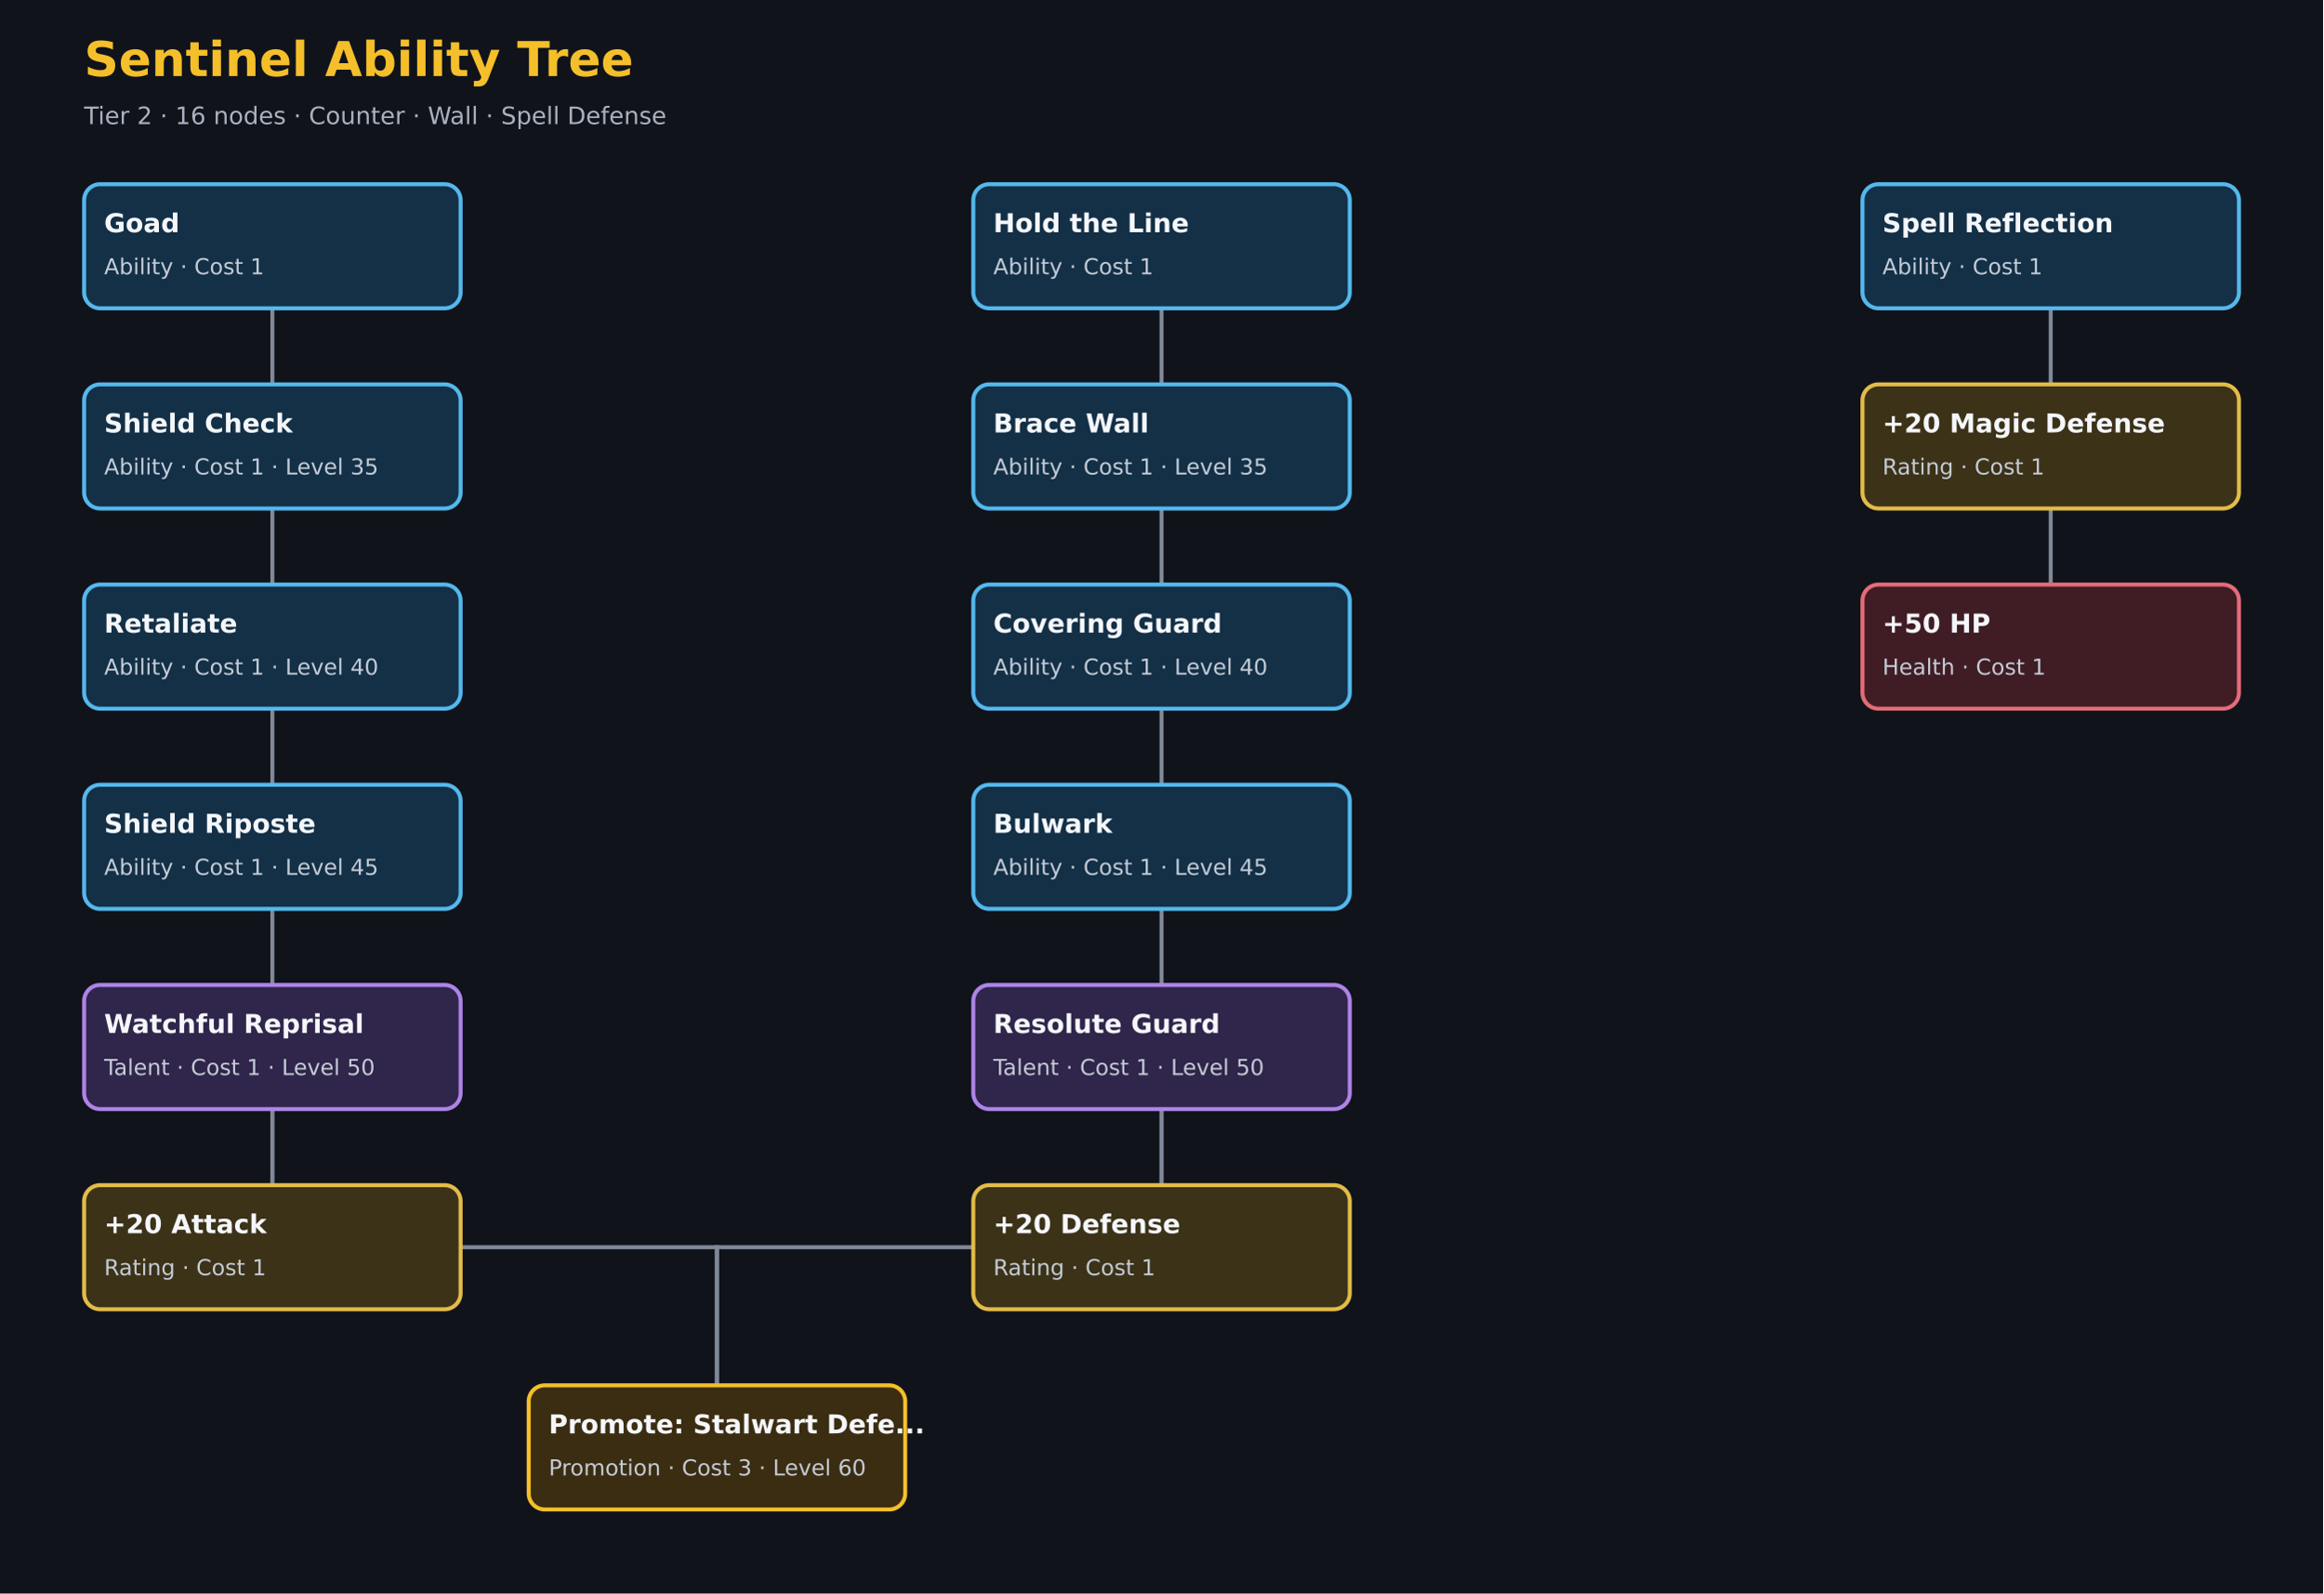
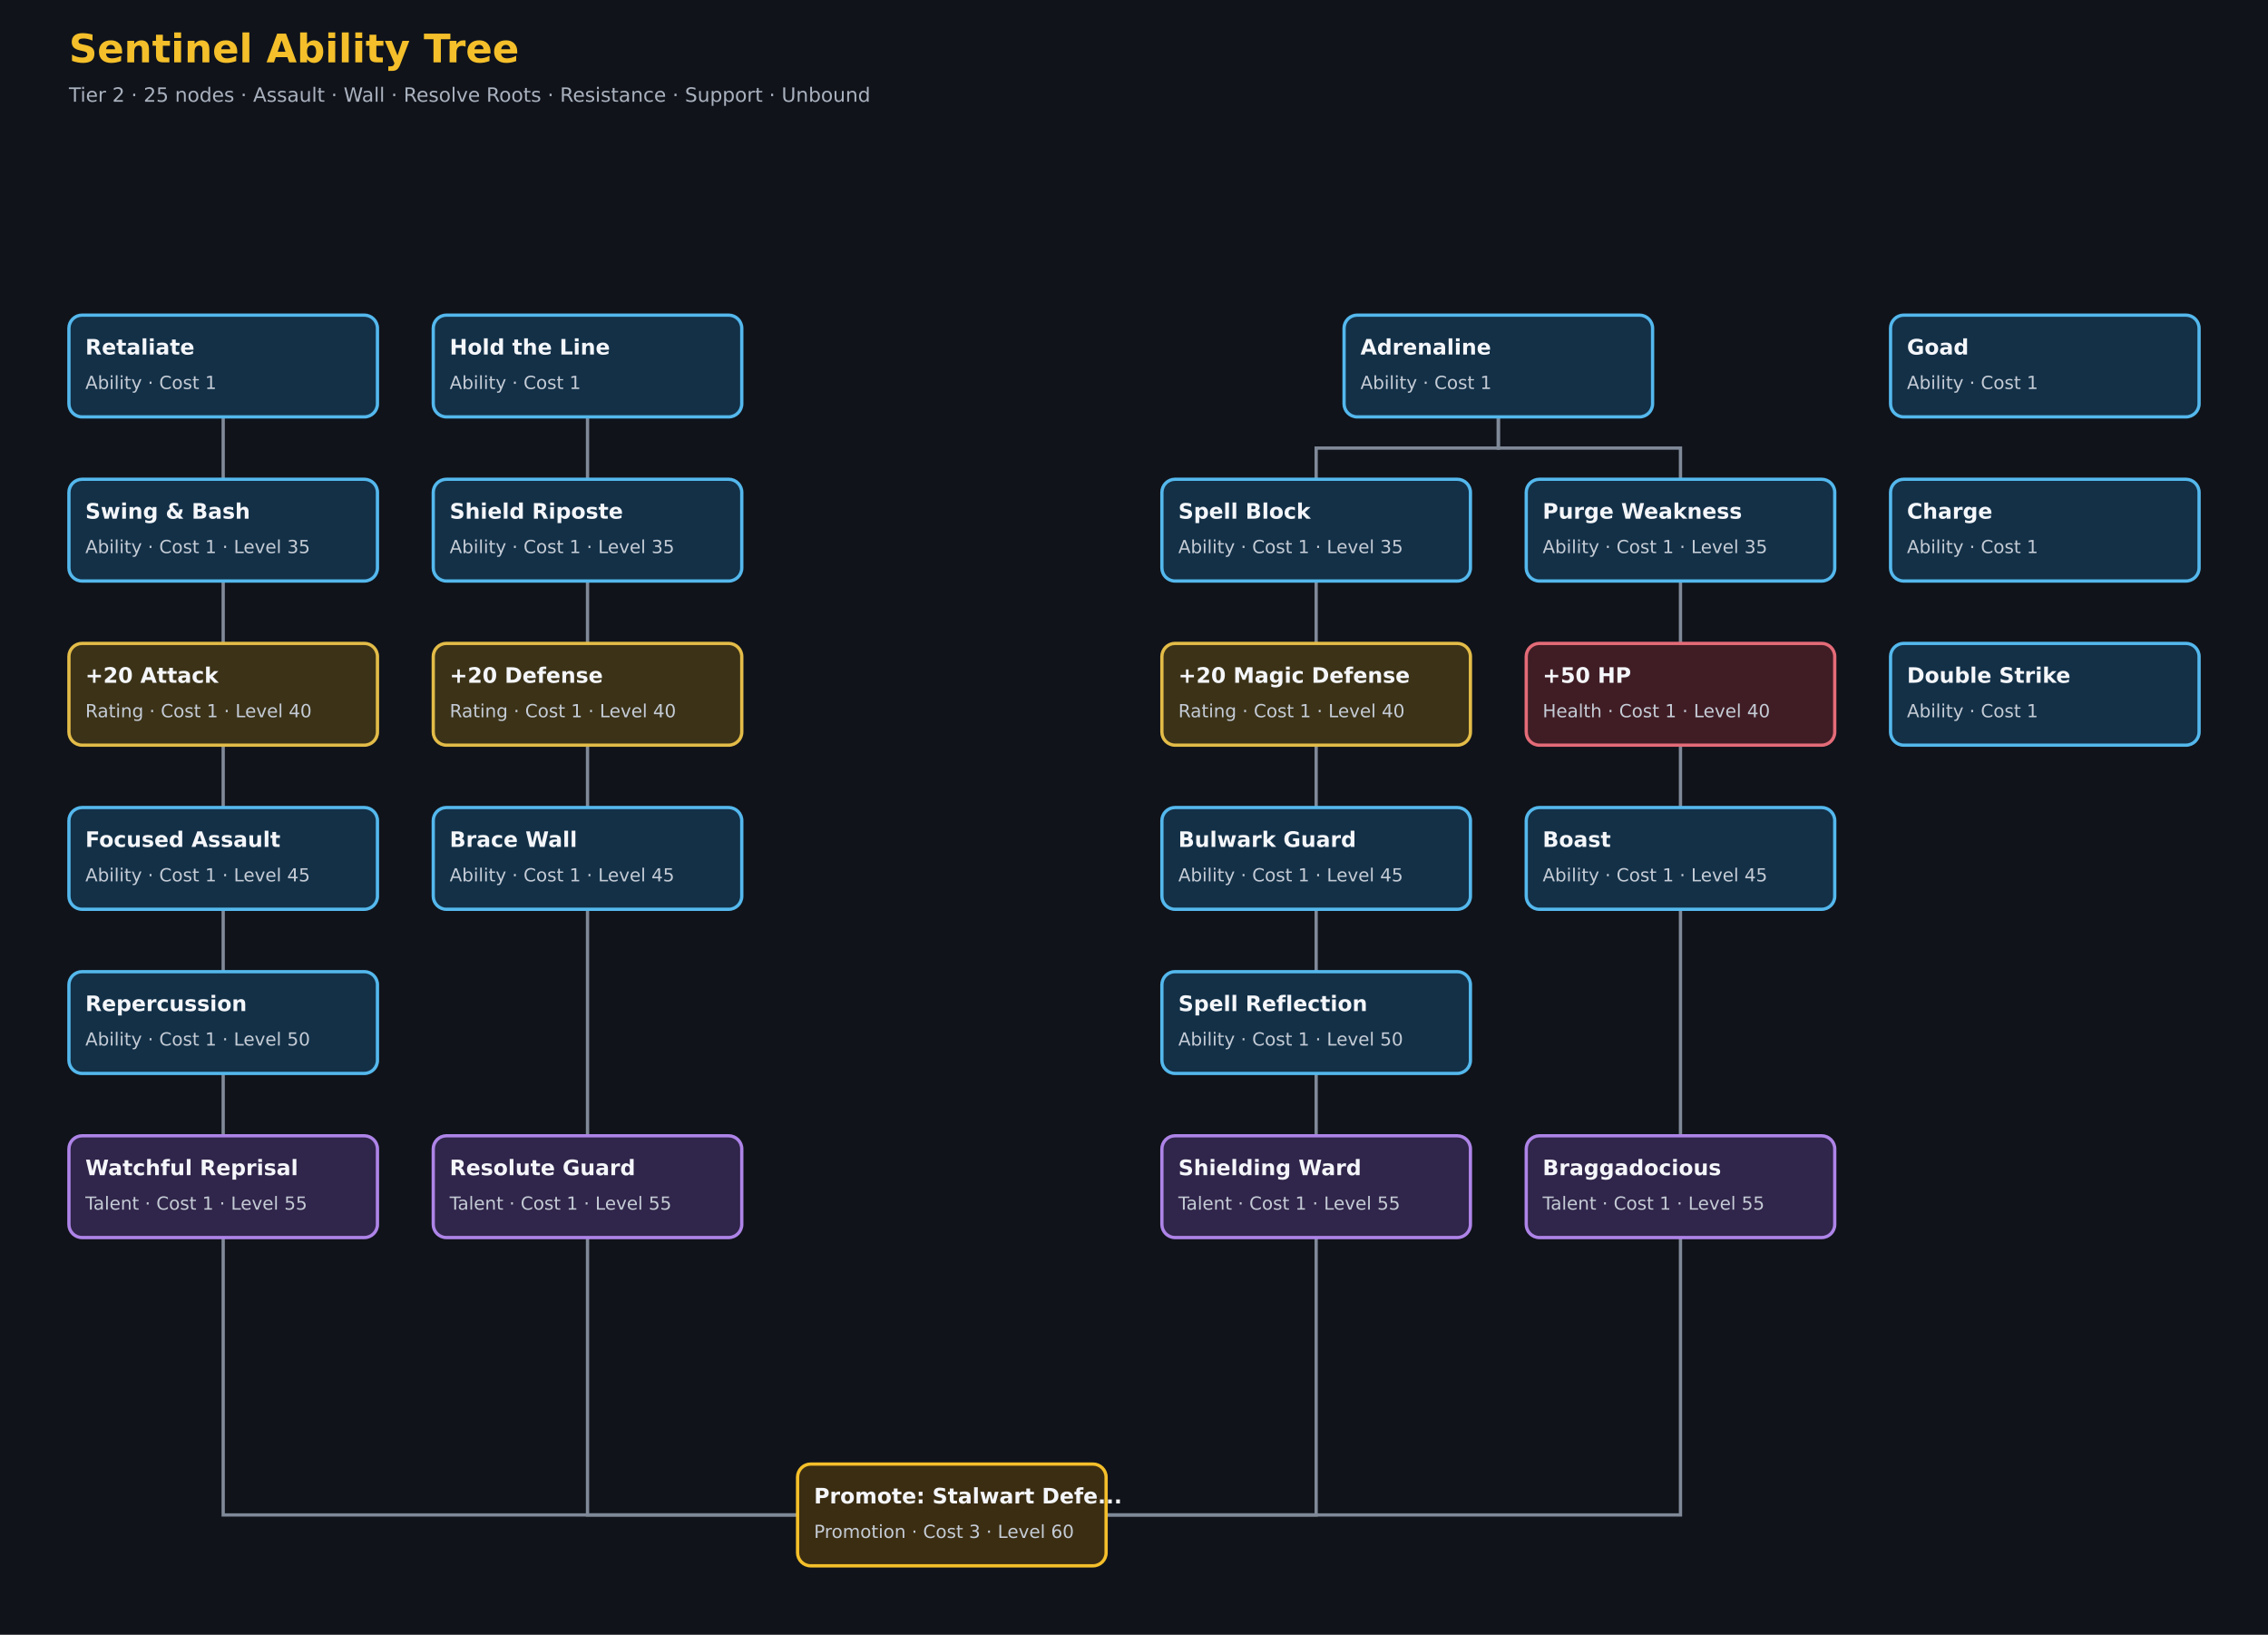
- <svg xmlns="http://www.w3.org/2000/svg" width="1160" height="796" viewBox="0 0 1160 796">
+ <svg xmlns="http://www.w3.org/2000/svg" width="1382" height="996" viewBox="0 0 1382 996">
  <style>
text{font-family:DejaVu Sans,Arial,sans-serif}
.title{fill:#f4bf2a;font-size:24px;font-weight:700}
.meta{fill:#aab2bf;font-size:12px}
.name{fill:#f4f6fa;font-size:13px;font-weight:700}
.detail{fill:#c5ccd6;font-size:11px}
.edge{fill:none;stroke:#7f8998;stroke-width:2}
</style>
-   <rect width="1160" height="796" fill="#10131a" />
+   <rect width="1382" height="996" fill="#10131a" />
  <text class="title" x="42" y="38">Sentinel Ability Tree</text>
-   <text class="meta" x="42" y="62">Tier 2 · 16 nodes · Counter · Wall · Spell Defense</text>
-   <path class="edge" d="M 136.0 123.0 V 173.0 H 136.0 V 223.0" />
+   <text class="meta" x="42" y="62">Tier 2 · 25 nodes · Assault · Wall · Resolve Roots · Resistance · Support · Unbound</text>
  <path class="edge" d="M 136.0 223.0 V 273.0 H 136.0 V 323.0" />
  <path class="edge" d="M 136.0 323.0 V 373.0 H 136.0 V 423.0" />
  <path class="edge" d="M 136.0 423.0 V 473.0 H 136.0 V 523.0" />
  <path class="edge" d="M 136.0 523.0 V 573.0 H 136.0 V 623.0" />
-   <path class="edge" d="M 580.0 123.0 V 173.0 H 580.0 V 223.0" />
-   <path class="edge" d="M 580.0 223.0 V 273.0 H 580.0 V 323.0" />
-   <path class="edge" d="M 580.0 323.0 V 373.0 H 580.0 V 423.0" />
-   <path class="edge" d="M 580.0 423.0 V 473.0 H 580.0 V 523.0" />
-   <path class="edge" d="M 580.0 523.0 V 573.0 H 580.0 V 623.0" />
-   <path class="edge" d="M 1024.0 123.0 V 173.0 H 1024.0 V 223.0" />
-   <path class="edge" d="M 1024.0 223.0 V 273.0 H 1024.0 V 323.0" />
-   <path class="edge" d="M 136.0 523.0 V 623.0 H 358.0 V 723.0" />
-   <path class="edge" d="M 580.0 523.0 V 623.0 H 358.0 V 723.0" />
-   <rect x="42.0" y="92.0" width="188" height="62" rx="8" fill="#133047" stroke="#54b8ed" stroke-width="2" />
-   <text class="name" x="52.0" y="116.0">Goad</text>
-   <text class="detail" x="52.0" y="137.0">Ability · Cost 1</text>
+   <path class="edge" d="M 136.0 623.0 V 673.0 H 136.0 V 723.0" />
+   <path class="edge" d="M 358.0 223.0 V 273.0 H 358.0 V 323.0" />
+   <path class="edge" d="M 358.0 323.0 V 373.0 H 358.0 V 423.0" />
+   <path class="edge" d="M 358.0 423.0 V 473.0 H 358.0 V 523.0" />
+   <path class="edge" d="M 358.0 523.0 V 623.0 H 358.0 V 723.0" />
+   <path class="edge" d="M 913.0 223.0 V 273.0 H 802.0 V 323.0" />
+   <path class="edge" d="M 802.0 323.0 V 373.0 H 802.0 V 423.0" />
+   <path class="edge" d="M 802.0 423.0 V 473.0 H 802.0 V 523.0" />
+   <path class="edge" d="M 802.0 523.0 V 573.0 H 802.0 V 623.0" />
+   <path class="edge" d="M 802.0 623.0 V 673.0 H 802.0 V 723.0" />
+   <path class="edge" d="M 913.0 223.0 V 273.0 H 1024.0 V 323.0" />
+   <path class="edge" d="M 1024.0 323.0 V 373.0 H 1024.0 V 423.0" />
+   <path class="edge" d="M 1024.0 423.0 V 473.0 H 1024.0 V 523.0" />
+   <path class="edge" d="M 1024.0 523.0 V 623.0 H 1024.0 V 723.0" />
+   <path class="edge" d="M 136.0 723.0 V 923.0 H 580.0 V 923.0" />
+   <path class="edge" d="M 358.0 723.0 V 923.0 H 580.0 V 923.0" />
+   <path class="edge" d="M 802.0 723.0 V 923.0 H 580.0 V 923.0" />
+   <path class="edge" d="M 1024.0 723.0 V 923.0 H 580.0 V 923.0" />
  <rect x="42.0" y="192.0" width="188" height="62" rx="8" fill="#133047" stroke="#54b8ed" stroke-width="2" />
-   <text class="name" x="52.0" y="216.0">Shield Check</text>
-   <text class="detail" x="52.0" y="237.0">Ability · Cost 1 · Level 35</text>
+   <text class="name" x="52.0" y="216.0">Retaliate</text>
+   <text class="detail" x="52.0" y="237.0">Ability · Cost 1</text>
  <rect x="42.0" y="292.0" width="188" height="62" rx="8" fill="#133047" stroke="#54b8ed" stroke-width="2" />
-   <text class="name" x="52.0" y="316.0">Retaliate</text>
-   <text class="detail" x="52.0" y="337.0">Ability · Cost 1 · Level 40</text>
-   <rect x="42.0" y="392.0" width="188" height="62" rx="8" fill="#133047" stroke="#54b8ed" stroke-width="2" />
-   <text class="name" x="52.0" y="416.0">Shield Riposte</text>
-   <text class="detail" x="52.0" y="437.0">Ability · Cost 1 · Level 45</text>
-   <rect x="42.0" y="492.0" width="188" height="62" rx="8" fill="#30254a" stroke="#ae84e8" stroke-width="2" />
-   <text class="name" x="52.0" y="516.0">Watchful Reprisal</text>
-   <text class="detail" x="52.0" y="537.0">Talent · Cost 1 · Level 50</text>
-   <rect x="42.0" y="592.0" width="188" height="62" rx="8" fill="#3b3218" stroke="#e3bc48" stroke-width="2" />
-   <text class="name" x="52.0" y="616.0">+20 Attack</text>
-   <text class="detail" x="52.0" y="637.0">Rating · Cost 1</text>
-   <rect x="486.0" y="92.0" width="188" height="62" rx="8" fill="#133047" stroke="#54b8ed" stroke-width="2" />
-   <text class="name" x="496.0" y="116.0">Hold the Line</text>
-   <text class="detail" x="496.0" y="137.0">Ability · Cost 1</text>
-   <rect x="486.0" y="192.0" width="188" height="62" rx="8" fill="#133047" stroke="#54b8ed" stroke-width="2" />
-   <text class="name" x="496.0" y="216.0">Brace Wall</text>
-   <text class="detail" x="496.0" y="237.0">Ability · Cost 1 · Level 35</text>
-   <rect x="486.0" y="292.0" width="188" height="62" rx="8" fill="#133047" stroke="#54b8ed" stroke-width="2" />
-   <text class="name" x="496.0" y="316.0">Covering Guard</text>
-   <text class="detail" x="496.0" y="337.0">Ability · Cost 1 · Level 40</text>
-   <rect x="486.0" y="392.0" width="188" height="62" rx="8" fill="#133047" stroke="#54b8ed" stroke-width="2" />
-   <text class="name" x="496.0" y="416.0">Bulwark</text>
-   <text class="detail" x="496.0" y="437.0">Ability · Cost 1 · Level 45</text>
-   <rect x="486.0" y="492.0" width="188" height="62" rx="8" fill="#30254a" stroke="#ae84e8" stroke-width="2" />
-   <text class="name" x="496.0" y="516.0">Resolute Guard</text>
-   <text class="detail" x="496.0" y="537.0">Talent · Cost 1 · Level 50</text>
-   <rect x="486.0" y="592.0" width="188" height="62" rx="8" fill="#3b3218" stroke="#e3bc48" stroke-width="2" />
-   <text class="name" x="496.0" y="616.0">+20 Defense</text>
-   <text class="detail" x="496.0" y="637.0">Rating · Cost 1</text>
-   <rect x="930.0" y="92.0" width="188" height="62" rx="8" fill="#133047" stroke="#54b8ed" stroke-width="2" />
-   <text class="name" x="940.0" y="116.0">Spell Reflection</text>
-   <text class="detail" x="940.0" y="137.0">Ability · Cost 1</text>
-   <rect x="930.0" y="192.0" width="188" height="62" rx="8" fill="#3b3218" stroke="#e3bc48" stroke-width="2" />
-   <text class="name" x="940.0" y="216.0">+20 Magic Defense</text>
-   <text class="detail" x="940.0" y="237.0">Rating · Cost 1</text>
-   <rect x="930.0" y="292.0" width="188" height="62" rx="8" fill="#401d25" stroke="#e46b78" stroke-width="2" />
-   <text class="name" x="940.0" y="316.0">+50 HP</text>
-   <text class="detail" x="940.0" y="337.0">Health · Cost 1</text>
-   <rect x="264.0" y="692.0" width="188" height="62" rx="8" fill="#3b2d12" stroke="#f4bf2a" stroke-width="2" />
-   <text class="name" x="274.0" y="716.0">Promote: Stalwart Defe...</text>
-   <text class="detail" x="274.0" y="737.0">Promotion · Cost 3 · Level 60</text>
+   <text class="name" x="52.0" y="316.0">Swing &amp; Bash</text>
+   <text class="detail" x="52.0" y="337.0">Ability · Cost 1 · Level 35</text>
+   <rect x="42.0" y="392.0" width="188" height="62" rx="8" fill="#3b3218" stroke="#e3bc48" stroke-width="2" />
+   <text class="name" x="52.0" y="416.0">+20 Attack</text>
+   <text class="detail" x="52.0" y="437.0">Rating · Cost 1 · Level 40</text>
+   <rect x="42.0" y="492.0" width="188" height="62" rx="8" fill="#133047" stroke="#54b8ed" stroke-width="2" />
+   <text class="name" x="52.0" y="516.0">Focused Assault</text>
+   <text class="detail" x="52.0" y="537.0">Ability · Cost 1 · Level 45</text>
+   <rect x="42.0" y="592.0" width="188" height="62" rx="8" fill="#133047" stroke="#54b8ed" stroke-width="2" />
+   <text class="name" x="52.0" y="616.0">Repercussion</text>
+   <text class="detail" x="52.0" y="637.0">Ability · Cost 1 · Level 50</text>
+   <rect x="42.0" y="692.0" width="188" height="62" rx="8" fill="#30254a" stroke="#ae84e8" stroke-width="2" />
+   <text class="name" x="52.0" y="716.0">Watchful Reprisal</text>
+   <text class="detail" x="52.0" y="737.0">Talent · Cost 1 · Level 55</text>
+   <rect x="264.0" y="192.0" width="188" height="62" rx="8" fill="#133047" stroke="#54b8ed" stroke-width="2" />
+   <text class="name" x="274.0" y="216.0">Hold the Line</text>
+   <text class="detail" x="274.0" y="237.0">Ability · Cost 1</text>
+   <rect x="264.0" y="292.0" width="188" height="62" rx="8" fill="#133047" stroke="#54b8ed" stroke-width="2" />
+   <text class="name" x="274.0" y="316.0">Shield Riposte</text>
+   <text class="detail" x="274.0" y="337.0">Ability · Cost 1 · Level 35</text>
+   <rect x="264.0" y="392.0" width="188" height="62" rx="8" fill="#3b3218" stroke="#e3bc48" stroke-width="2" />
+   <text class="name" x="274.0" y="416.0">+20 Defense</text>
+   <text class="detail" x="274.0" y="437.0">Rating · Cost 1 · Level 40</text>
+   <rect x="264.0" y="492.0" width="188" height="62" rx="8" fill="#133047" stroke="#54b8ed" stroke-width="2" />
+   <text class="name" x="274.0" y="516.0">Brace Wall</text>
+   <text class="detail" x="274.0" y="537.0">Ability · Cost 1 · Level 45</text>
+   <rect x="264.0" y="692.0" width="188" height="62" rx="8" fill="#30254a" stroke="#ae84e8" stroke-width="2" />
+   <text class="name" x="274.0" y="716.0">Resolute Guard</text>
+   <text class="detail" x="274.0" y="737.0">Talent · Cost 1 · Level 55</text>
+   <rect x="819.0" y="192.0" width="188" height="62" rx="8" fill="#133047" stroke="#54b8ed" stroke-width="2" />
+   <text class="name" x="829.0" y="216.0">Adrenaline</text>
+   <text class="detail" x="829.0" y="237.0">Ability · Cost 1</text>
+   <rect x="708.0" y="292.0" width="188" height="62" rx="8" fill="#133047" stroke="#54b8ed" stroke-width="2" />
+   <text class="name" x="718.0" y="316.0">Spell Block</text>
+   <text class="detail" x="718.0" y="337.0">Ability · Cost 1 · Level 35</text>
+   <rect x="708.0" y="392.0" width="188" height="62" rx="8" fill="#3b3218" stroke="#e3bc48" stroke-width="2" />
+   <text class="name" x="718.0" y="416.0">+20 Magic Defense</text>
+   <text class="detail" x="718.0" y="437.0">Rating · Cost 1 · Level 40</text>
+   <rect x="708.0" y="492.0" width="188" height="62" rx="8" fill="#133047" stroke="#54b8ed" stroke-width="2" />
+   <text class="name" x="718.0" y="516.0">Bulwark Guard</text>
+   <text class="detail" x="718.0" y="537.0">Ability · Cost 1 · Level 45</text>
+   <rect x="708.0" y="592.0" width="188" height="62" rx="8" fill="#133047" stroke="#54b8ed" stroke-width="2" />
+   <text class="name" x="718.0" y="616.0">Spell Reflection</text>
+   <text class="detail" x="718.0" y="637.0">Ability · Cost 1 · Level 50</text>
+   <rect x="708.0" y="692.0" width="188" height="62" rx="8" fill="#30254a" stroke="#ae84e8" stroke-width="2" />
+   <text class="name" x="718.0" y="716.0">Shielding Ward</text>
+   <text class="detail" x="718.0" y="737.0">Talent · Cost 1 · Level 55</text>
+   <rect x="930.0" y="292.0" width="188" height="62" rx="8" fill="#133047" stroke="#54b8ed" stroke-width="2" />
+   <text class="name" x="940.0" y="316.0">Purge Weakness</text>
+   <text class="detail" x="940.0" y="337.0">Ability · Cost 1 · Level 35</text>
+   <rect x="930.0" y="392.0" width="188" height="62" rx="8" fill="#401d25" stroke="#e46b78" stroke-width="2" />
+   <text class="name" x="940.0" y="416.0">+50 HP</text>
+   <text class="detail" x="940.0" y="437.0">Health · Cost 1 · Level 40</text>
+   <rect x="930.0" y="492.0" width="188" height="62" rx="8" fill="#133047" stroke="#54b8ed" stroke-width="2" />
+   <text class="name" x="940.0" y="516.0">Boast</text>
+   <text class="detail" x="940.0" y="537.0">Ability · Cost 1 · Level 45</text>
+   <rect x="930.0" y="692.0" width="188" height="62" rx="8" fill="#30254a" stroke="#ae84e8" stroke-width="2" />
+   <text class="name" x="940.0" y="716.0">Braggadocious</text>
+   <text class="detail" x="940.0" y="737.0">Talent · Cost 1 · Level 55</text>
+   <rect x="1152.0" y="192.0" width="188" height="62" rx="8" fill="#133047" stroke="#54b8ed" stroke-width="2" />
+   <text class="name" x="1162.0" y="216.0">Goad</text>
+   <text class="detail" x="1162.0" y="237.0">Ability · Cost 1</text>
+   <rect x="1152.0" y="292.0" width="188" height="62" rx="8" fill="#133047" stroke="#54b8ed" stroke-width="2" />
+   <text class="name" x="1162.0" y="316.0">Charge</text>
+   <text class="detail" x="1162.0" y="337.0">Ability · Cost 1</text>
+   <rect x="1152.0" y="392.0" width="188" height="62" rx="8" fill="#133047" stroke="#54b8ed" stroke-width="2" />
+   <text class="name" x="1162.0" y="416.0">Double Strike</text>
+   <text class="detail" x="1162.0" y="437.0">Ability · Cost 1</text>
+   <rect x="486.0" y="892.0" width="188" height="62" rx="8" fill="#3b2d12" stroke="#f4bf2a" stroke-width="2" />
+   <text class="name" x="496.0" y="916.0">Promote: Stalwart Defe...</text>
+   <text class="detail" x="496.0" y="937.0">Promotion · Cost 3 · Level 60</text>
</svg>
